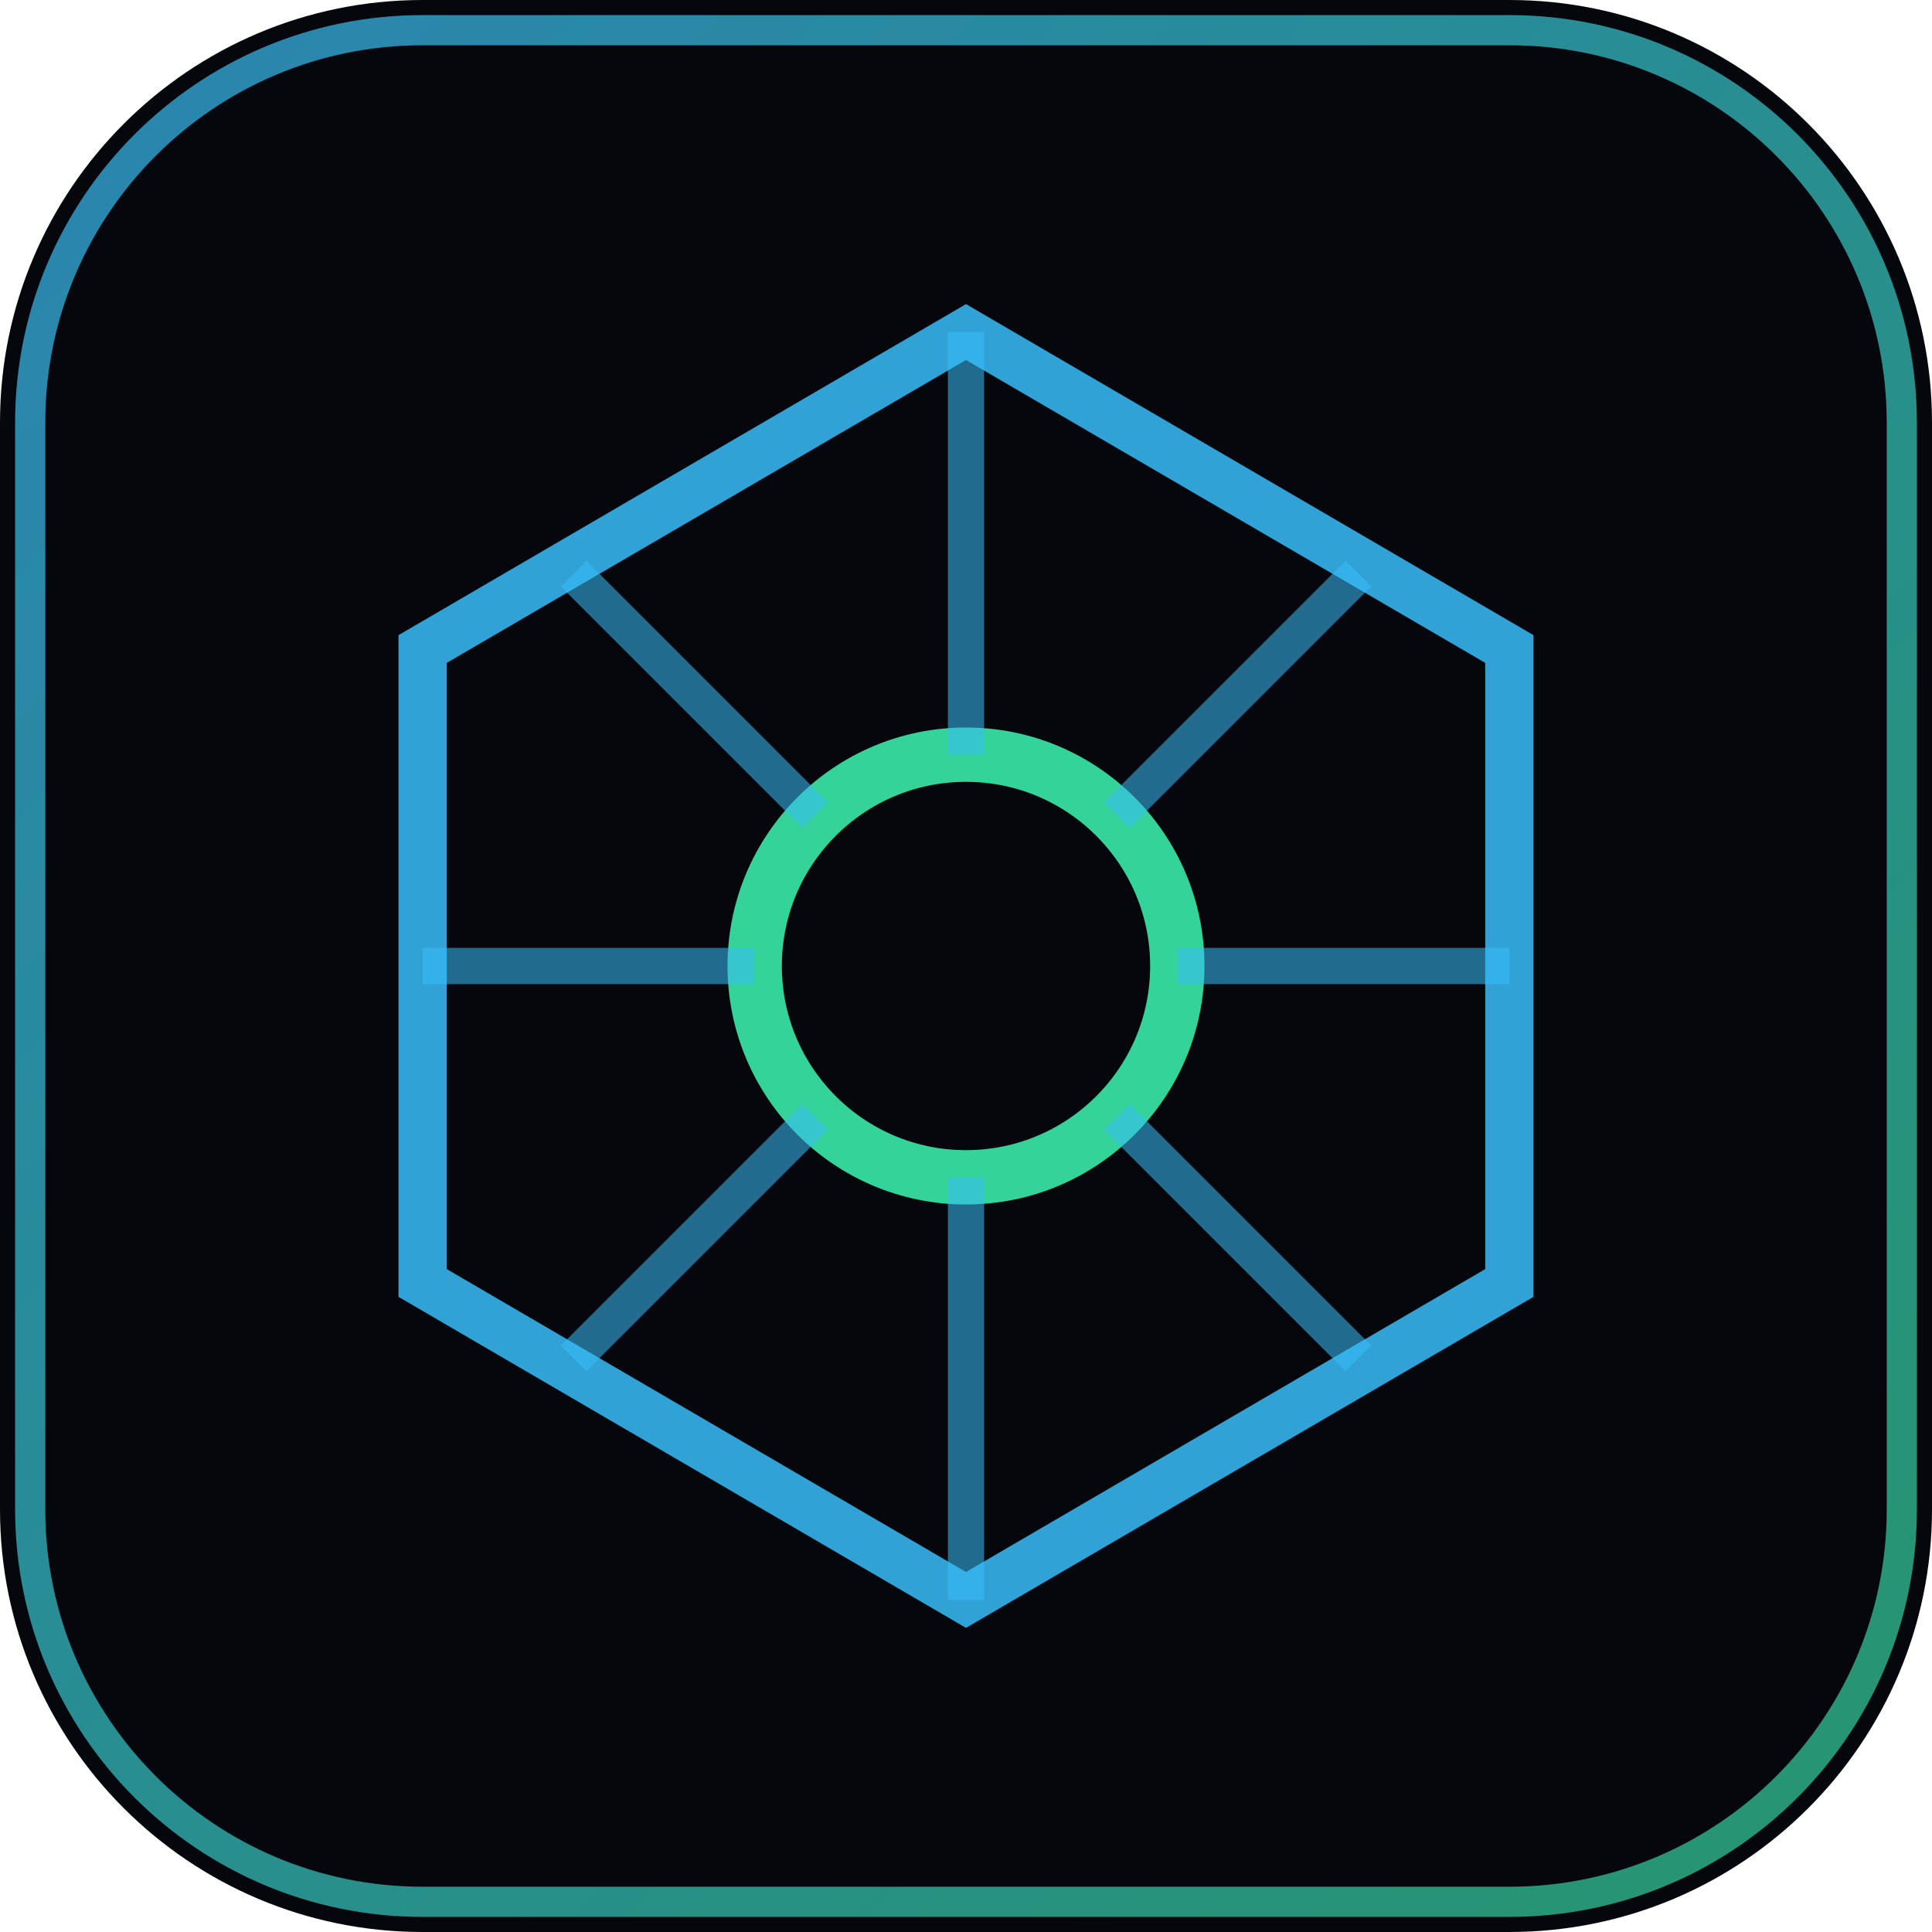
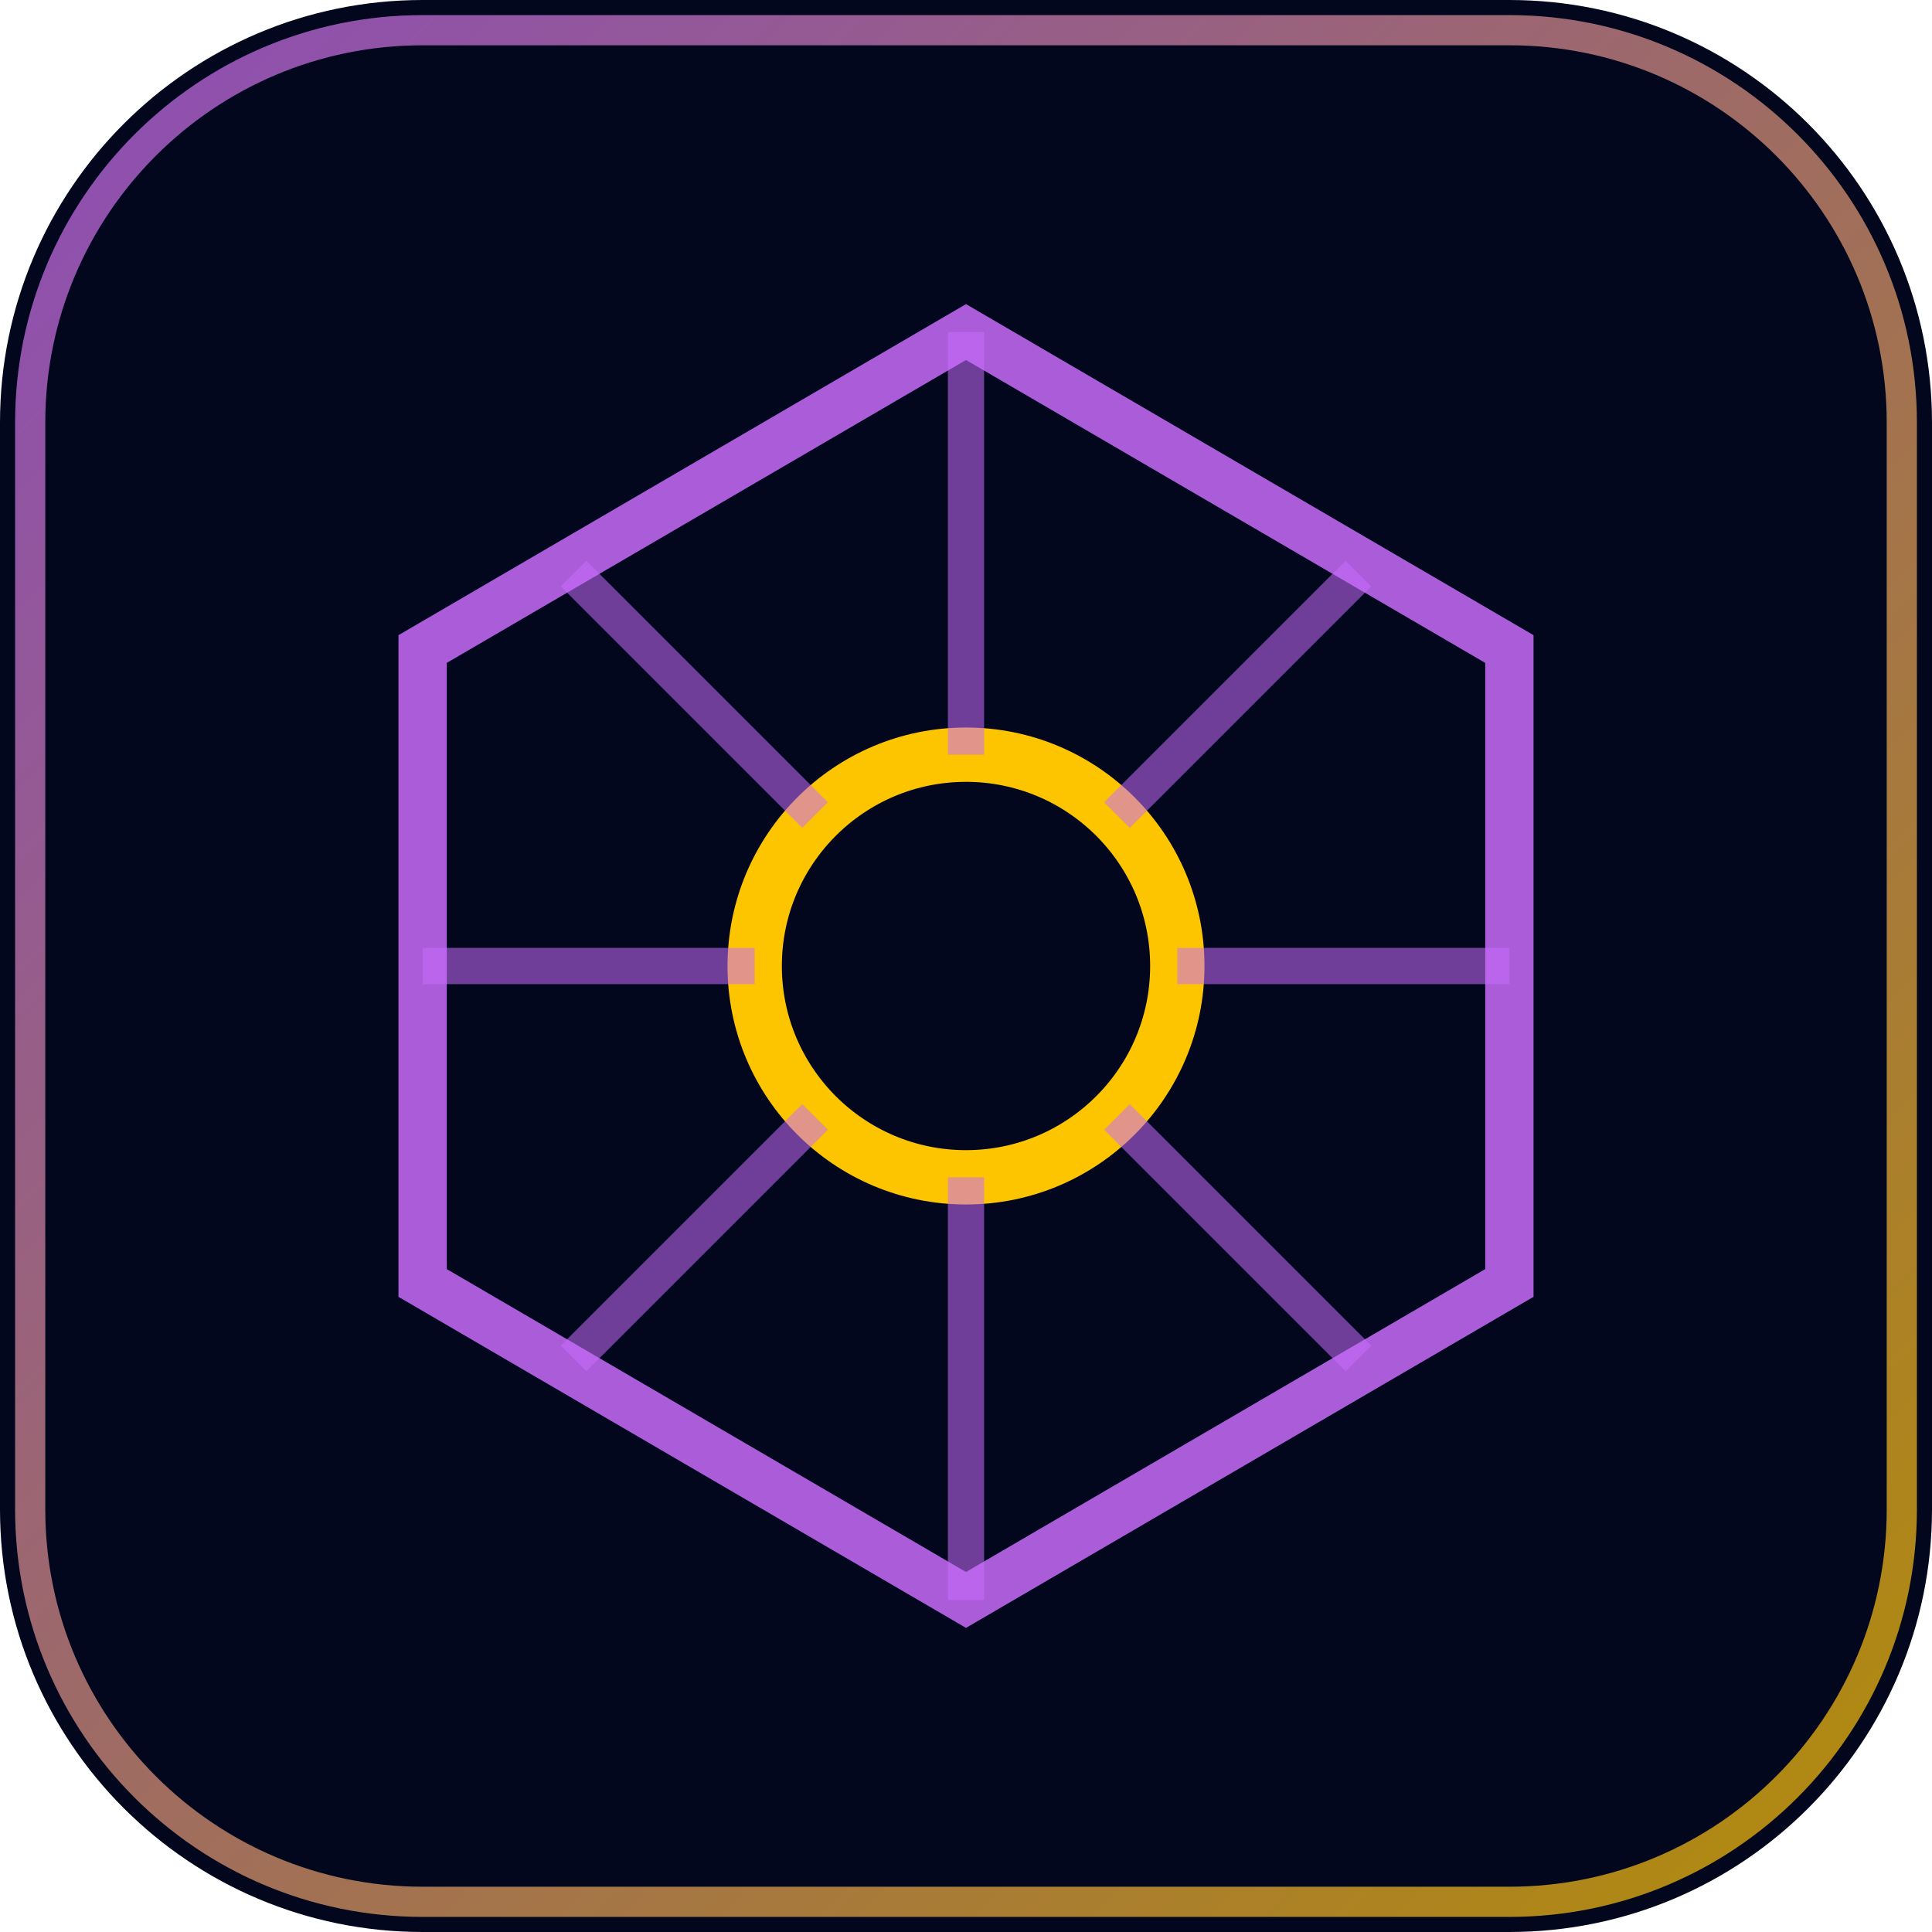
<svg xmlns="http://www.w3.org/2000/svg" viewBox="0 0 64 64" width="64" height="64" role="img" aria-label="Site monogram">
  <defs>
    <linearGradient id="f-edge" x1="0" y1="0" x2="1" y2="1">
-       <stop offset="0" stop-color="#38bdf8" />
-       <stop offset="1" stop-color="#34d399" />
+       <stop offset="0" stop-color="#c86bfa" />
+       <stop offset="1" stop-color="#fdc500" />
    </linearGradient>
  </defs>
-   <rect width="64" height="64" rx="14" fill="#05070d" />
+   <rect width="64" height="64" rx="14" fill="#03071e" />
  <rect x="1" y="1" width="62" height="62" rx="13" fill="none" stroke="url(#f-edge)" stroke-opacity=".7" />
-   <polygon points="32,11 50,21.5 50,42.5 32,53 14,42.5 14,21.5" fill="none" stroke="#38bdf8" stroke-opacity=".85" stroke-width="1.6" />
-   <circle cx="32" cy="32" r="7" fill="none" stroke="#34d399" stroke-width="1.8" />
-   <path d="M32 25V11M32 39v14M25 32H14M39 32h11M27 27l-8-8M37 37l8 8M37 27l8-8M27 37l-8 8" stroke="#38bdf8" stroke-opacity=".55" stroke-width="1.2" />
+   <polygon points="32,11 50,21.5 50,42.5 32,53 14,42.5 14,21.5" fill="none" stroke="#c86bfa" stroke-opacity=".85" stroke-width="1.6" />
+   <circle cx="32" cy="32" r="7" fill="none" stroke="#fdc500" stroke-width="1.8" />
+   <path d="M32 25V11M32 39v14M25 32H14M39 32h11M27 27l-8-8M37 37l8 8M37 27l8-8M27 37l-8 8" stroke="#c86bfa" stroke-opacity=".55" stroke-width="1.2" />
</svg>
